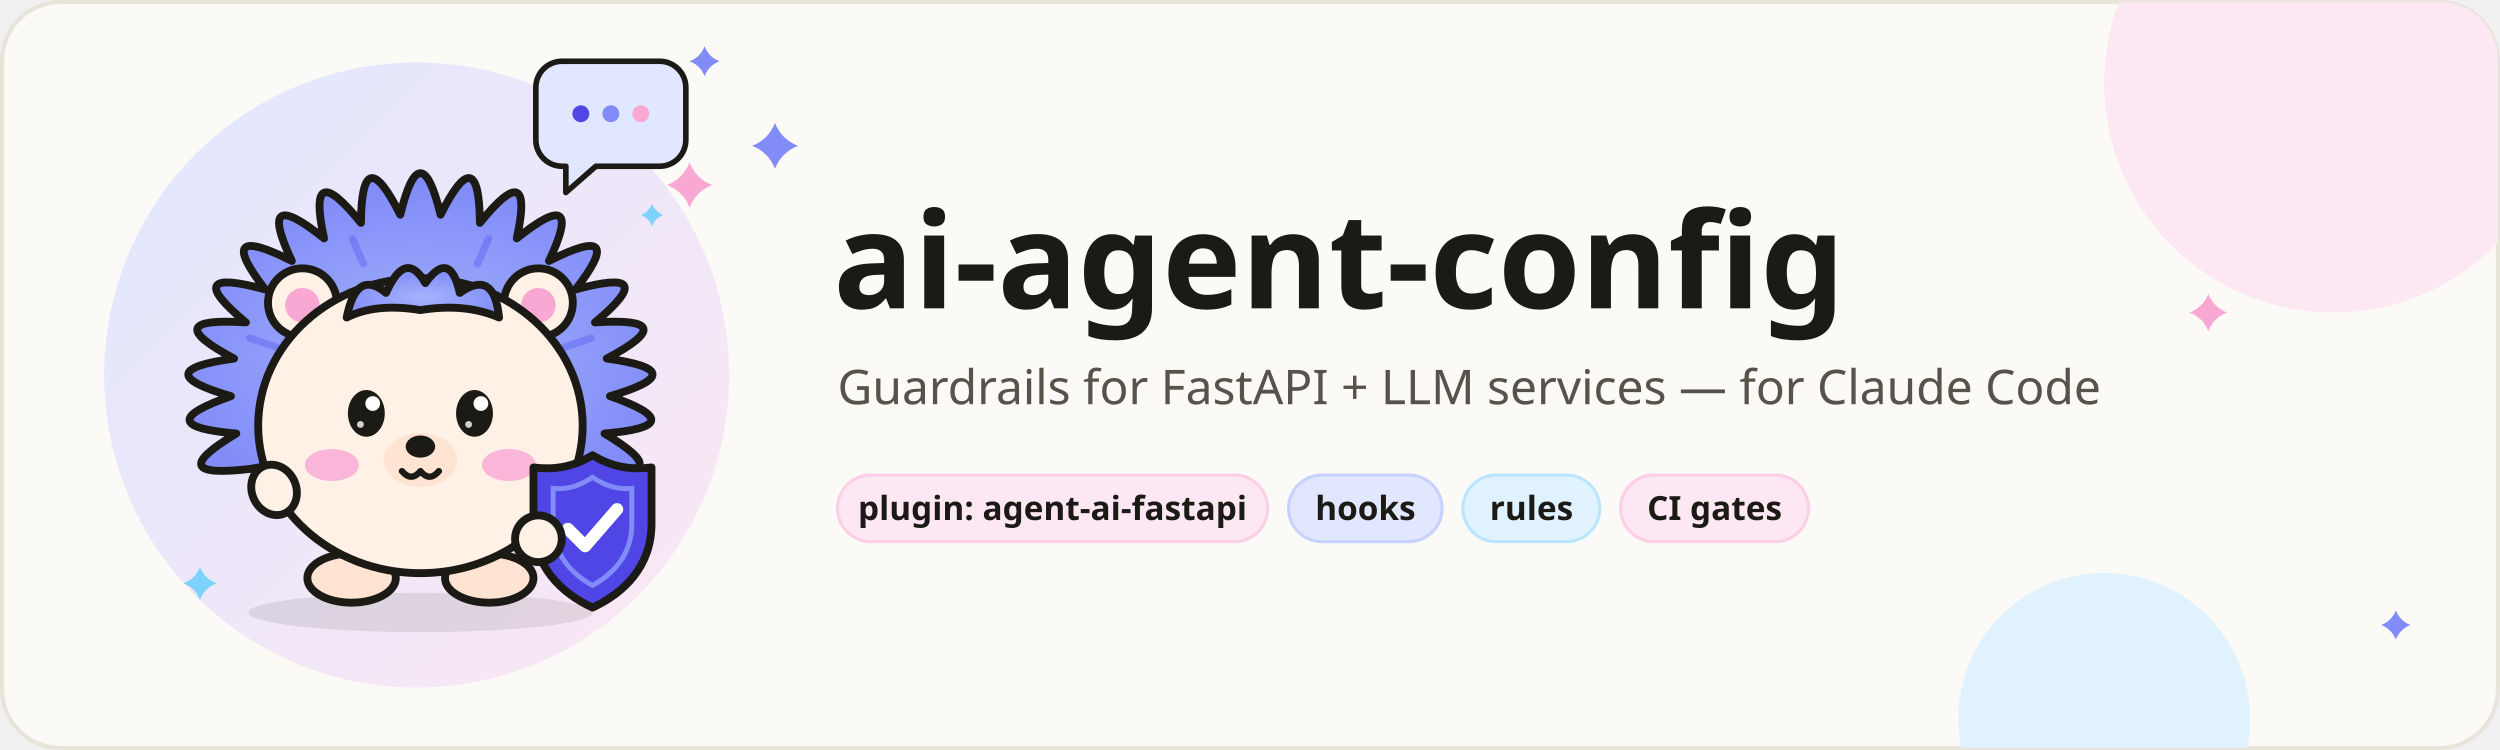
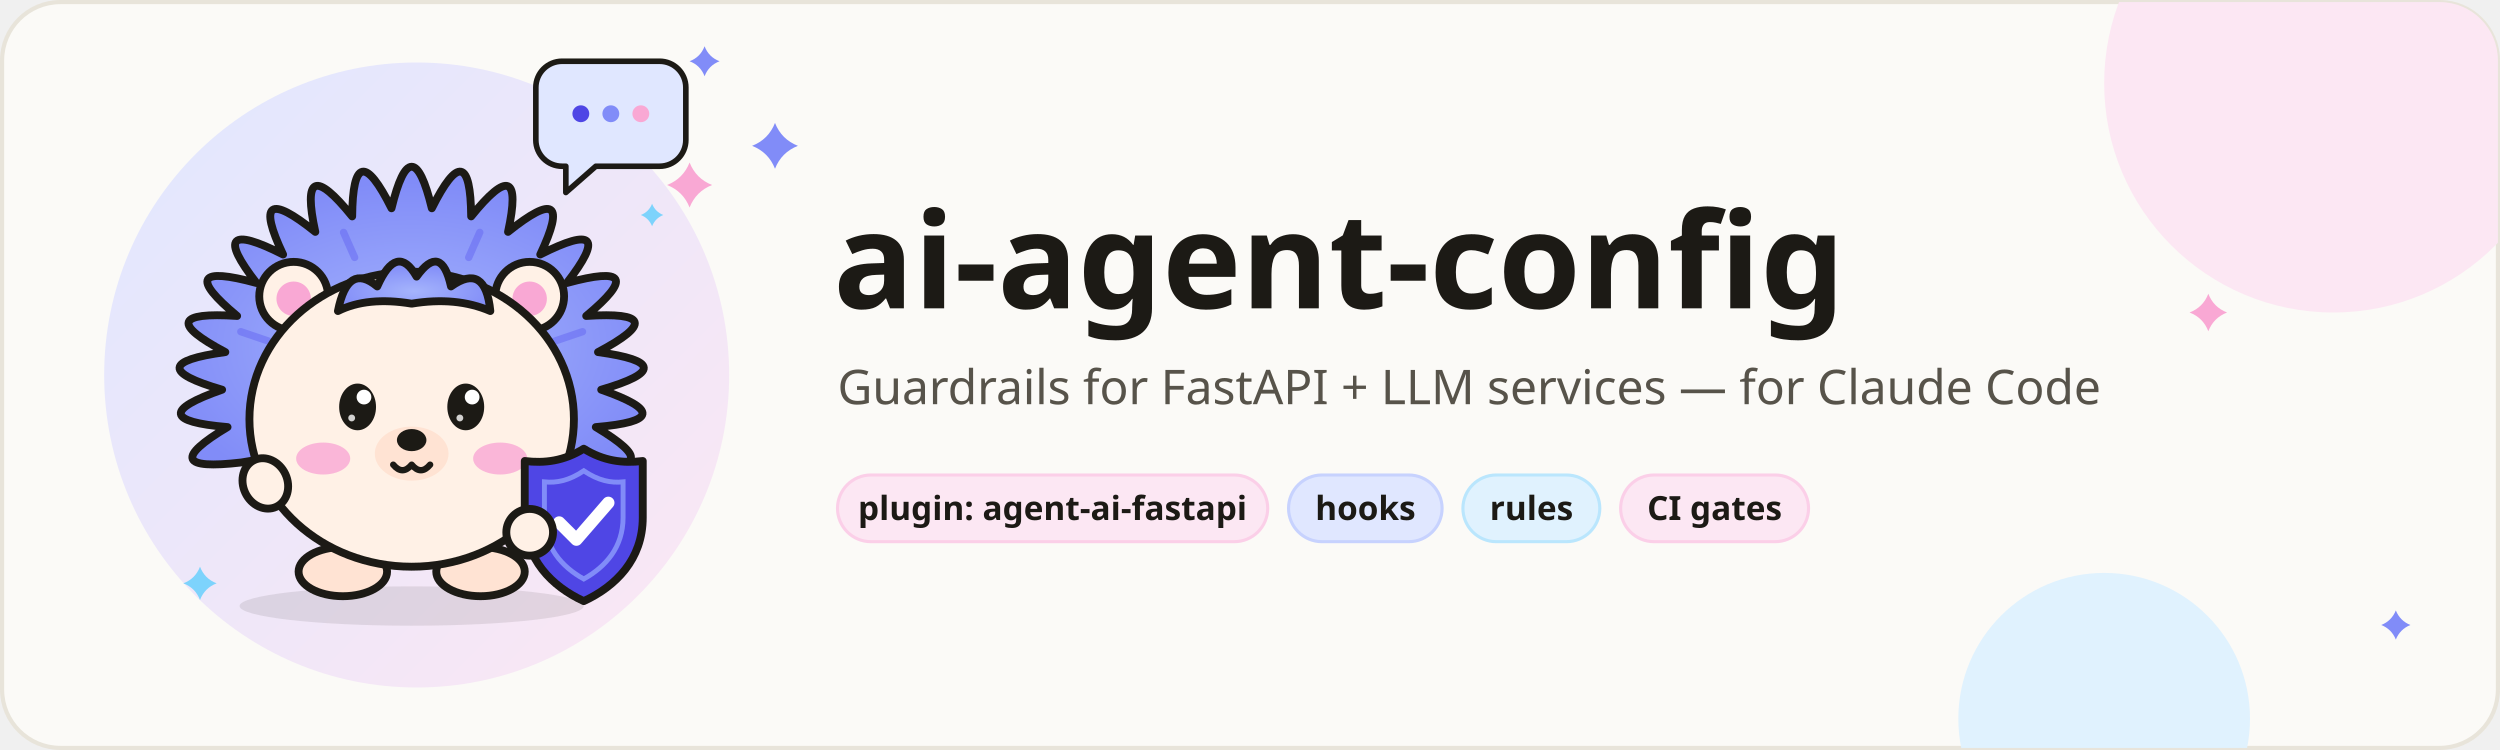
<svg xmlns="http://www.w3.org/2000/svg" viewBox="0 0 1200 360" role="img" aria-labelledby="t d">
  <defs>
    <style>.s{font-family:'Plus Jakarta Sans', system-ui, sans-serif}.m{font-family:ui-monospace, 'SF Mono', Menlo, Consolas, monospace;font-variant-ligatures:none}.eye,.tw,.blob{transform-box:fill-box;transform-origin:50% 50%}.eye{animation:blink 4.6s ease-in-out infinite}@keyframes blink{0%,93%,96%,100%{transform:scaleY(1)}94%,95%{transform:scaleY(.1)}}.glint{animation:glint 4.6s ease-in-out infinite}@keyframes glint{0%,93%,96%,100%{opacity:1}93.6%,95.4%{opacity:0}}.tw{animation:twinkle 6s ease-in-out infinite}.tw1{animation-delay:.6s}.tw2{animation-delay:2.1s}.tw3{animation-delay:3.6s}.tw4{animation-delay:5.1s}.tw5{animation-delay:1.35s}.tw6{animation-delay:2.85s}.tw7{animation-delay:4.35s}@keyframes twinkle{0%,32%,100%{transform:scale(1);opacity:1}10%{transform:scale(.85);opacity:.6}22%{transform:scale(1.1);opacity:1}}.blob{animation:drift-a 9s ease-in-out infinite}.blob2{animation-name:drift-b}.blob3{animation-name:drift-c}@keyframes drift-a{0%,100%{transform:translate(0,0)}50%{transform:translate(2px,-2px)}}@keyframes drift-b{0%,100%{transform:translate(0,0)}50%{transform:translate(-2.5px,2px)}}@keyframes drift-c{0%,100%{transform:translate(0,0)}50%{transform:translate(2px,-1.5px)}}@media (prefers-reduced-motion:reduce){*,*::before,*::after{animation:none!important}}</style>
    <filter id="sh" x="-10%" y="-10%" width="120%" height="140%">
      <feDropShadow dx="0" dy="4" stdDeviation="6" flood-color="#1c1a15" flood-opacity="0.08" />
    </filter>
  </defs>
  <clipPath id="cc">
    <rect x="1" y="1" width="1198" height="358" rx="28" />
  </clipPath>
  <rect x="1" y="1" width="1198" height="358" rx="28" fill="#fbfaf7" stroke="#e8e4da" stroke-width="2" />
  <linearGradient id="ga" x1="0" y1="0" x2="1" y2="1">
    <stop offset="0" stop-color="#e0e7ff" />
    <stop offset="1" stop-color="#fce7f3" />
  </linearGradient>
  <g clip-path="url(#cc)">
    <g class="blob">
      <circle cx="200" cy="180" r="150" fill="url(#ga)" />
    </g>
    <g class="blob blob2">
      <circle cx="1120" cy="40" r="110" fill="#fce7f3" opacity="1" />
    </g>
    <g class="blob blob3">
      <circle cx="1010" cy="345" r="70" fill="#e0f2fe" opacity="1" />
    </g>
  </g>
  <g class="tw tw1">
    <path d="M372,59Q375.1,66.9 383,70Q375.1,73.1 372,81Q368.9,73.1 361,70Q368.9,66.9 372,59Z" fill="#818cf8" opacity="1" />
  </g>
  <g class="tw tw2">
    <path d="M1060,141Q1062.5,147.5 1069,150Q1062.5,152.5 1060,159Q1057.5,152.5 1051,150Q1057.5,147.5 1060,141Z" fill="#f9a8d4" opacity="1" />
  </g>
  <g class="tw tw3">
    <path d="M96,272Q98.2,277.8 104,280Q98.2,282.2 96,288Q93.8,282.2 88,280Q93.8,277.8 96,272Z" fill="#7dd3fc" opacity="1" />
  </g>
  <g class="tw tw4">
    <path d="M1150,293Q1152,298 1157,300Q1152,302 1150,307Q1148,302 1143,300Q1148,298 1150,293Z" fill="#818cf8" opacity="1" />
  </g>
-   <g transform="translate(72 58) scale(1.18)">
+   <g transform="translate(67.8 54.9) scale(1.18)">
    <defs>
      <radialGradient id="mg" cx="50%" cy="60%" r="55%">
        <stop offset="0" stop-color="#a5b4fc" />
        <stop offset="1" stop-color="#818cf8" />
      </radialGradient>
    </defs>
    <ellipse cx="110" cy="200" rx="70" ry="8" fill="#1c1a15" opacity="0.10" />
    <path d="M110,130L40.7,141.6Q3.9,145.9 35.1,127.2Q-1.8,124.1 32.9,112Q-2.4,101.7 34.2,96.7Q2,79.6 39,82Q11.3,58.9 46.9,68.6Q25.1,40.5 57.7,57Q42.7,25.3 70.8,47.8Q63.4,13.8 85.8,41.5Q86.1,6.8 101.8,38.2Q110,4.4 118.2,38.2Q133.9,6.8 134.2,41.5Q156.6,13.8 149.2,47.8Q177.3,25.3 162.3,57Q194.9,40.5 173.1,68.6Q208.7,58.9 181,82Q218,79.6 185.8,96.7Q222.4,101.7 187.1,112Q221.8,124.1 184.9,127.2Q216.1,145.9 179.3,141.6Z" fill="url(#mg)" stroke="#1c1a15" stroke-width="3.2" stroke-linejoin="round" stroke-linecap="round" />
    <path d="M51.7,92.2L40.5,88.4" stroke="#6366f1" stroke-width="3" stroke-linecap="round" opacity=".5" />
    <path d="M65.4,71.7L56.8,64.1" stroke="#6366f1" stroke-width="3" stroke-linecap="round" opacity=".5" />
    <path d="M86.8,58.2L82.3,48" stroke="#6366f1" stroke-width="3" stroke-linecap="round" opacity=".5" />
    <path d="M133.2,58.2L137.7,48" stroke="#6366f1" stroke-width="3" stroke-linecap="round" opacity=".5" />
    <path d="M154.6,71.7L163.2,64.1" stroke="#6366f1" stroke-width="3" stroke-linecap="round" opacity=".5" />
    <path d="M168.3,92.2L179.5,88.4" stroke="#6366f1" stroke-width="3" stroke-linecap="round" opacity=".5" />
    <circle cx="62" cy="74" r="14" fill="#fff1e6" stroke="#1c1a15" stroke-width="3.2" stroke-linejoin="round" stroke-linecap="round" />
    <circle cx="62" cy="75" r="7" fill="#f9a8d4" />
    <circle cx="158" cy="74" r="14" fill="#fff1e6" stroke="#1c1a15" stroke-width="3.2" stroke-linejoin="round" stroke-linecap="round" />
    <circle cx="158" cy="75" r="7" fill="#f9a8d4" />
    <ellipse cx="82" cy="186" rx="18" ry="10" fill="#ffe3d3" stroke="#1c1a15" stroke-width="3.2" stroke-linejoin="round" stroke-linecap="round" />
    <ellipse cx="138" cy="186" rx="18" ry="10" fill="#ffe3d3" stroke="#1c1a15" stroke-width="3.2" stroke-linejoin="round" stroke-linecap="round" />
    <ellipse cx="110" cy="124" rx="66" ry="60" fill="#fff1e6" stroke="#1c1a15" stroke-width="3.2" stroke-linejoin="round" stroke-linecap="round" />
    <path d="M80,80Q84,60 96,70Q104,52 112,66Q122,52 126,70Q140,60 142,80Q128,74 110,77Q92,74 80,80Z" fill="url(#mg)" stroke="#1c1a15" stroke-width="3.2" stroke-linejoin="round" stroke-linecap="round" />
    <ellipse cx="74" cy="140" rx="11" ry="6.5" fill="#f9a8d4" opacity=".8" />
    <ellipse cx="146" cy="140" rx="11" ry="6.5" fill="#f9a8d4" opacity=".8" />
    <g class="eye">
      <ellipse cx="88" cy="119" rx="7.5" ry="9.5" fill="#1c1a15" />
      <g class="glint">
        <circle cx="90.6" cy="115" r="3" fill="#ffffff" />
        <circle cx="85.6" cy="123.5" r="1.4" fill="#ffffff" opacity=".8" />
      </g>
    </g>
    <g class="eye">
      <ellipse cx="132" cy="119" rx="7.5" ry="9.5" fill="#1c1a15" />
      <g class="glint">
        <circle cx="134.6" cy="115" r="3" fill="#ffffff" />
        <circle cx="129.6" cy="123.5" r="1.4" fill="#ffffff" opacity=".8" />
      </g>
    </g>
    <ellipse cx="110" cy="138" rx="15" ry="11" fill="#ffe3d3" />
    <ellipse cx="110" cy="132.5" rx="6" ry="4.5" fill="#1c1a15" />
    <path d="M102.5,142.5q3.75,4.5 7.5,0q3.75,4.5 7.5,0" fill="none" stroke="#1c1a15" stroke-width="2.6" stroke-linecap="round" stroke-linejoin="round" />
    <ellipse cx="50" cy="152" rx="9" ry="10.5" fill="#fff1e6" stroke="#1c1a15" stroke-width="3.2" stroke-linejoin="round" stroke-linecap="round" transform="rotate(-25 46 150)" />
    <path d="M180,136C188,141 196,142 204,141L204,164C204,181 193,192 180,198C167,192 156,181 156,164L156,141C164,142 172,141 180,136Z" fill="#4f46e5" stroke="#1c1a15" stroke-width="3.2" stroke-linejoin="round" stroke-linecap="round" />
    <path d="M180,145C186,149 191,150 196,149.5L196,164C196,176 189,184 180,189C171,184 164,176 164,164L164,149.5C169,150 174,149 180,145Z" fill="none" stroke="#818cf8" stroke-width="2" />
    <path d="M170,166l7,7l13,-15" fill="none" stroke="#ffffff" stroke-width="5" stroke-linecap="round" stroke-linejoin="round" />
    <circle cx="158" cy="170" r="9.5" fill="#fff1e6" stroke="#1c1a15" stroke-width="3.2" stroke-linejoin="round" stroke-linecap="round" />
  </g>
  <g transform="translate(250 24) scale(0.9)">
    <path d="M8,20a14,14 0 0 1 14,-14h52a14,14 0 0 1 14,14v28a14,14 0 0 1 -14,14h-34l-16,14v-14h-2a14,14 0 0 1 -14,-14z" fill="#e0e7ff" stroke="#1c1a15" stroke-width="3" stroke-linejoin="round" />
    <circle cx="32" cy="34" r="4.5" fill="#4f46e5" />
    <circle cx="48" cy="34" r="4.5" fill="#818cf8" />
    <circle cx="64" cy="34" r="4.5" fill="#f9a8d4" />
    <g class="tw tw5">
      <path d="M90,60Q93.4,68.6 102,72Q93.4,75.4 90,84Q86.6,75.4 78,72Q86.6,68.6 90,60Z" fill="#f9a8d4" opacity="1" />
    </g>
    <g class="tw tw6">
      <path d="M98,-2Q100.2,3.8 106,6Q100.2,8.2 98,14Q95.8,8.2 90,6Q95.8,3.8 98,-2Z" fill="#818cf8" opacity="1" />
    </g>
    <g class="tw tw7">
      <path d="M70,82Q71.7,86.3 76,88Q71.7,89.7 70,94Q68.3,89.7 64,88Q68.3,86.3 70,82Z" fill="#7dd3fc" opacity="1" />
    </g>
  </g>
  <text class="s" x="400" y="148" font-size="64" font-weight="800" fill="#1c1a15">ai-agent-config</text>
  <text class="s" x="402" y="194" font-size="23" font-weight="500" fill="#57534a">Guardrails for FastAPI + LLM services — for Claude Code</text>
  <rect x="402" y="228" width="206.5" height="32" rx="16.0" fill="#fce7f3" stroke="#fbcfe8" stroke-width="1.5" />
  <text class="s" x="505.2" y="249.6" font-size="16" font-weight="600" fill="#1c1a15" text-anchor="middle">plugin: agent-ai-fastapi</text>
  <rect x="618.5" y="228" width="73.7" height="32" rx="16.0" fill="#e0e7ff" stroke="#c7d2fe" stroke-width="1.5" />
  <text class="s" x="655.4" y="249.6" font-size="16" font-weight="600" fill="#1c1a15" text-anchor="middle">hooks</text>
  <rect x="702.2" y="228" width="65.7" height="32" rx="16.0" fill="#e0f2fe" stroke="#bae6fd" stroke-width="1.5" />
  <text class="s" x="735.1" y="249.6" font-size="16" font-weight="600" fill="#1c1a15" text-anchor="middle">rules</text>
  <rect x="777.9" y="228" width="90.2" height="32" rx="16.0" fill="#fce7f3" stroke="#fbcfe8" stroke-width="1.5" />
  <text class="s" x="823.0" y="249.6" font-size="16" font-weight="600" fill="#1c1a15" text-anchor="middle">CI gates</text>
</svg>
